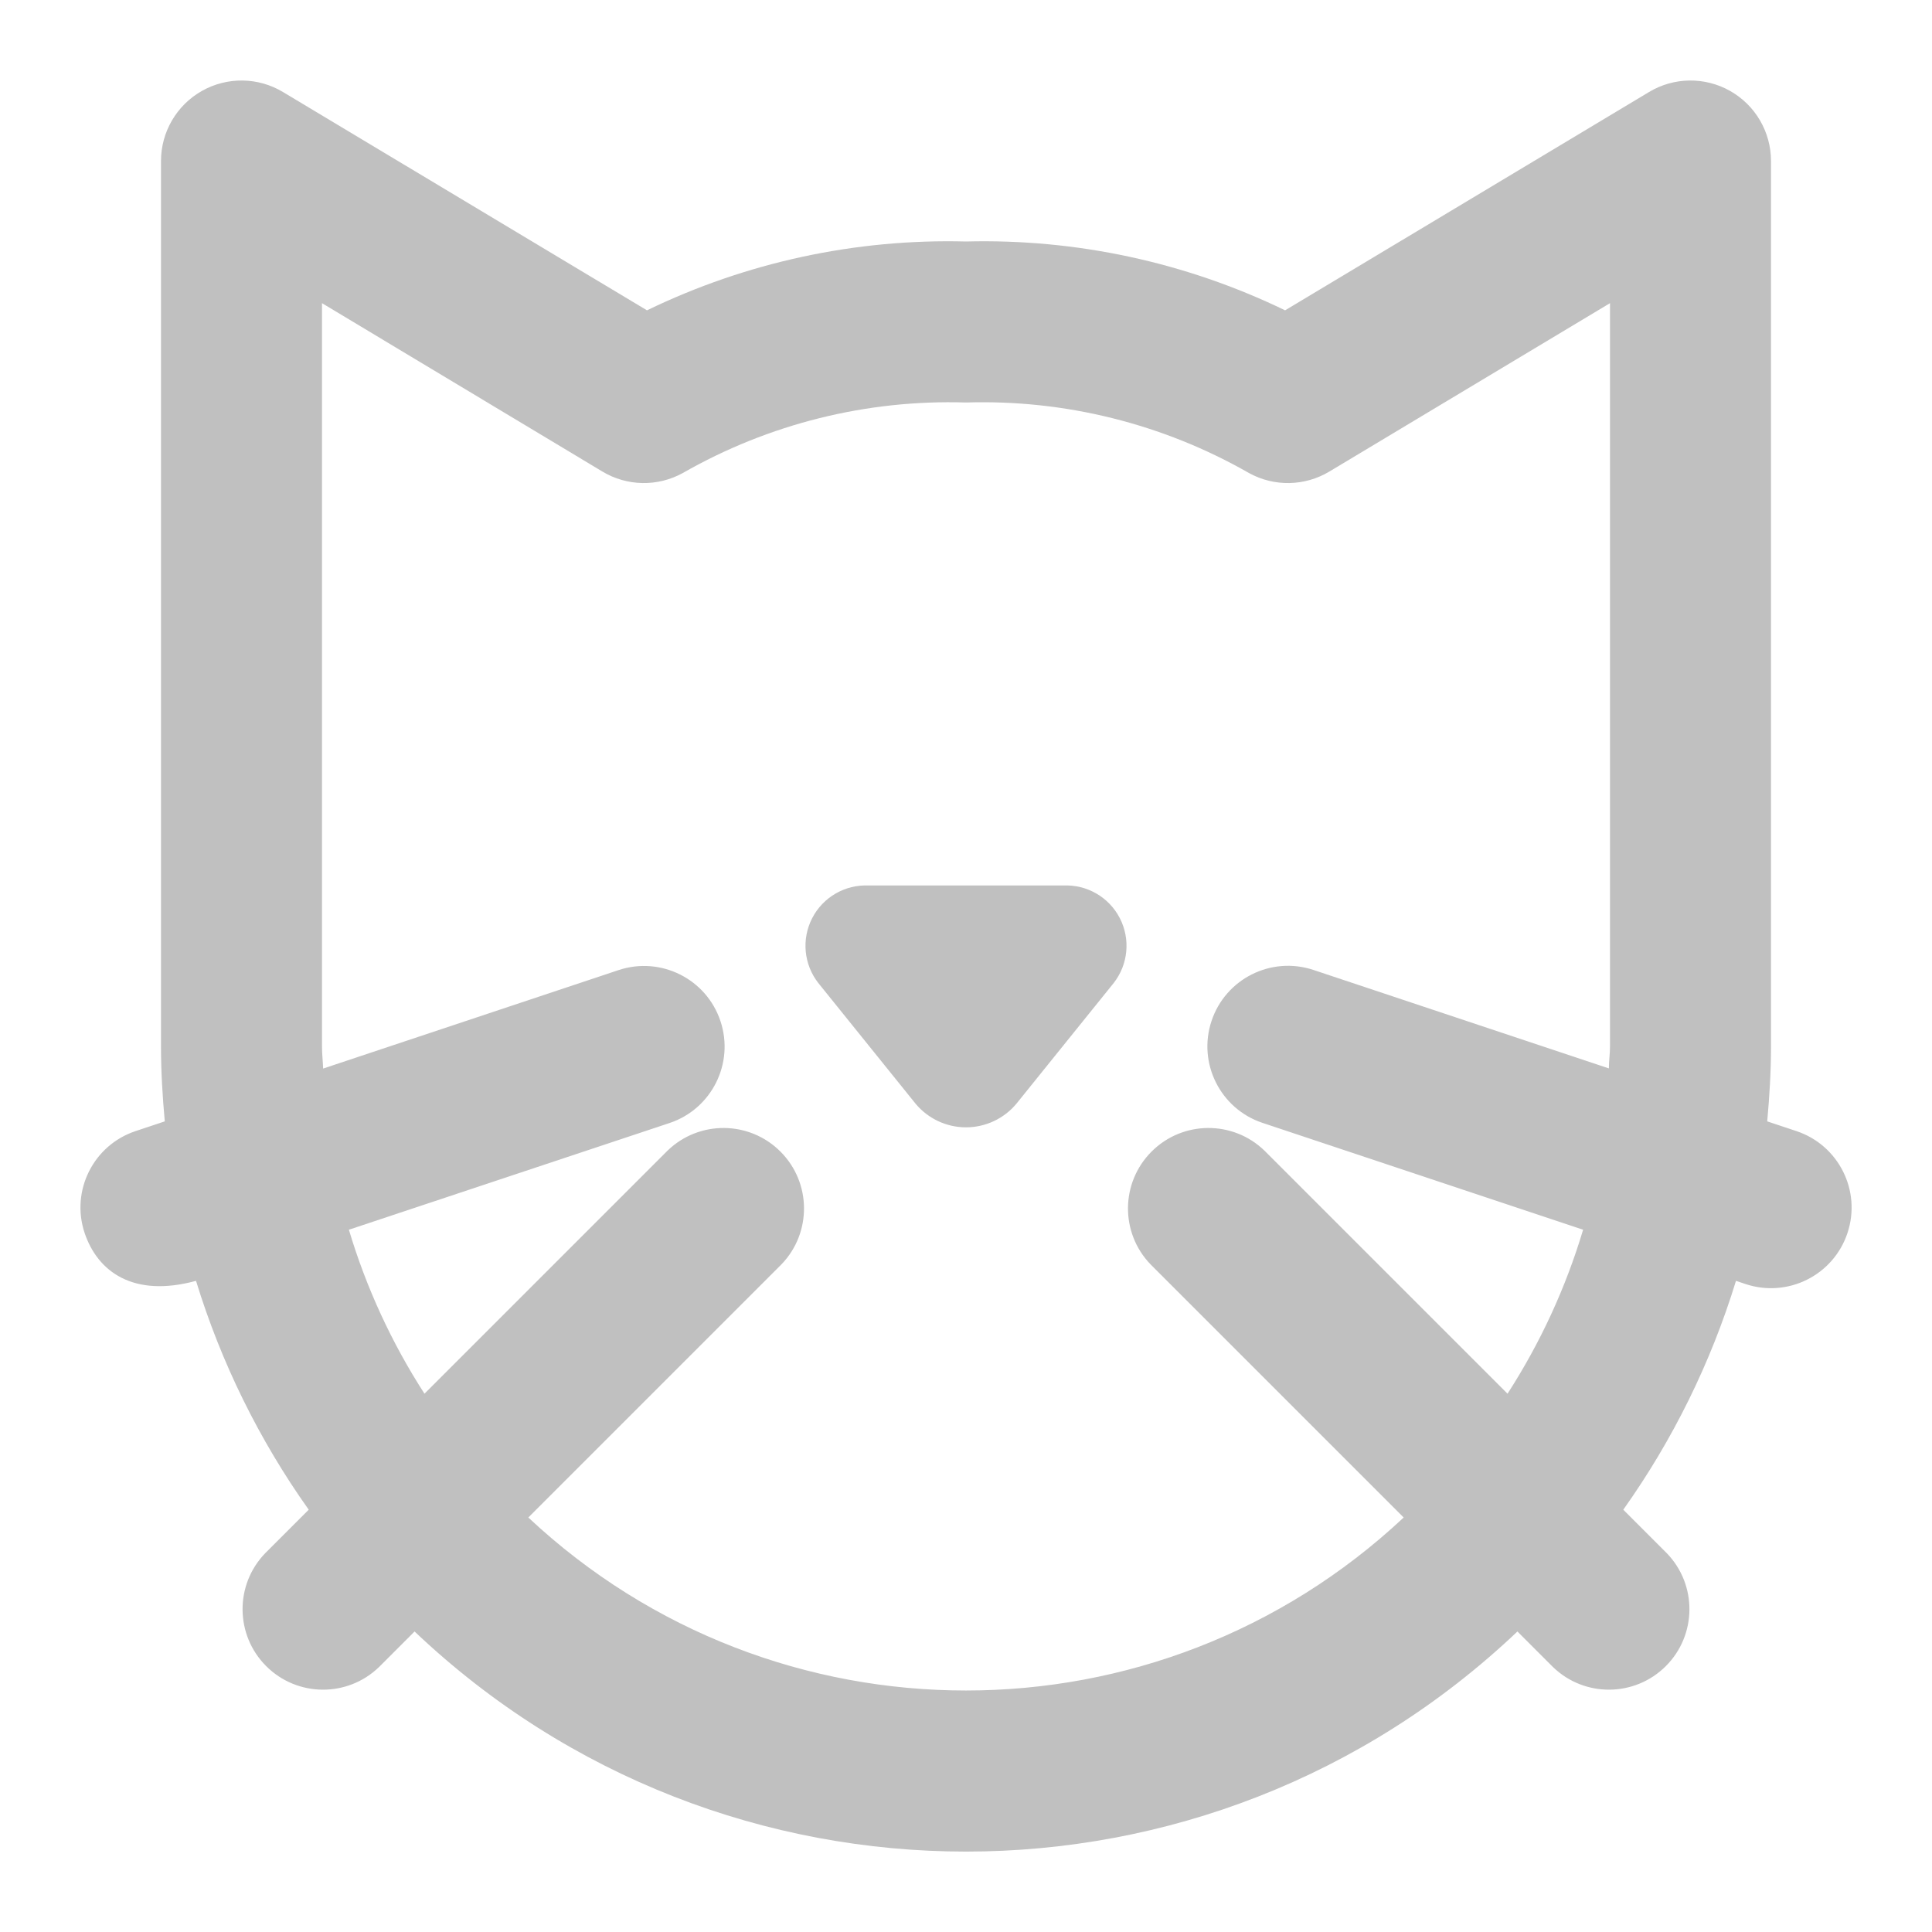
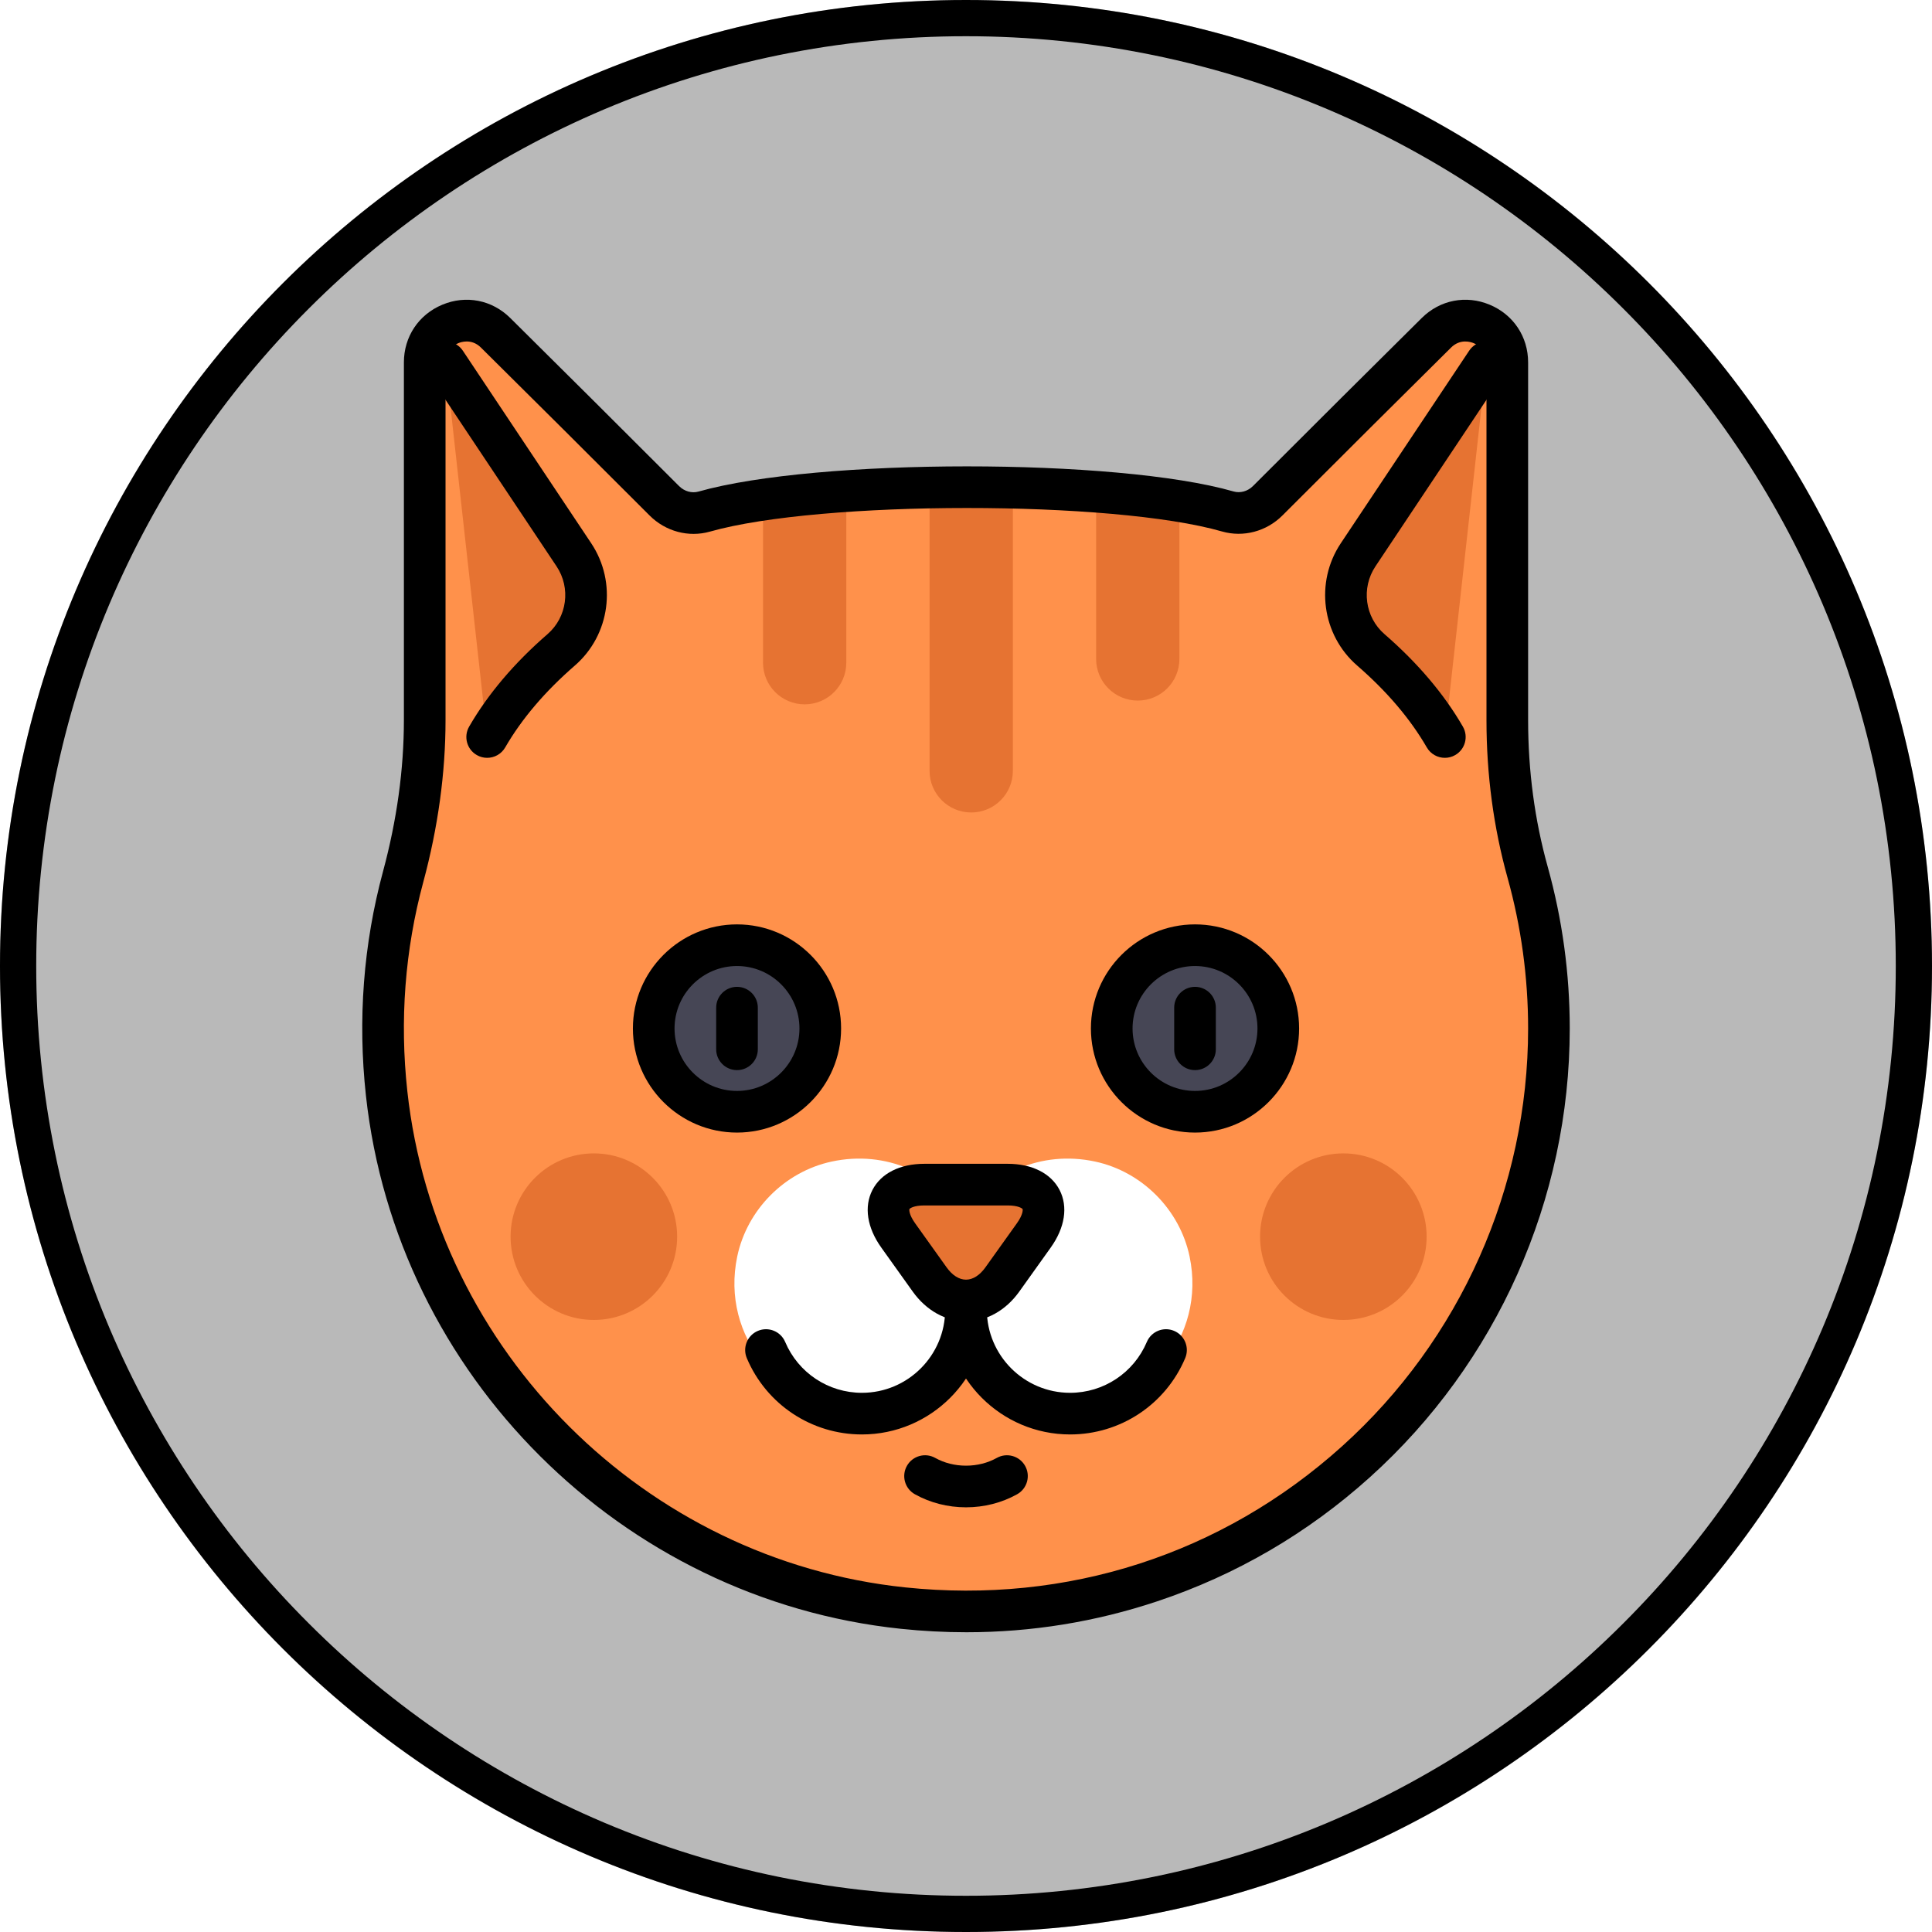
- <svg xmlns="http://www.w3.org/2000/svg" fill="#C0C0C0" width="800px" height="800px" viewBox="0 0 24 24">
-   <g id="SVGRepo_bgCarrier" stroke-width="0" />
-   <g id="SVGRepo_tracerCarrier" stroke-linecap="round" stroke-linejoin="round" />
-   <g id="SVGRepo_iconCarrier">
-     <path d="M10.165,12.211A.75.75,0,0,1,10.791,11h2.418a.75.75,0,0,1,.626,1.211l-1.209,1.5a.815.815,0,0,1-1.252,0ZM1.051,15.316a1,1,0,0,1,.633-1.265l.363-.121C2.019,13.623,2,13.314,2,13V2a1,1,0,0,1,1.515-.857L8.037,3.855A8.578,8.578,0,0,1,12,3a8.588,8.588,0,0,1,3.964.855l4.521-2.712A1,1,0,0,1,22,2V13c0,.314-.019.623-.047.93l.363.121a1,1,0,0,1-.632,1.9l-.119-.04a9.94,9.94,0,0,1-1.4,2.843l.541.541a1,1,0,0,1-1.414,1.414l-.442-.442a9.948,9.948,0,0,1-13.7,0l-.442.442a1,1,0,0,1-1.414-1.414l.541-.541a9.94,9.94,0,0,1-1.4-2.843C1.659,16.123,1.214,15.8,1.051,15.316Zm2.963-2.042,3.67-1.223a1,1,0,0,1,.632,1.9L4.334,15.276a7.964,7.964,0,0,0,.939,2.037l3.02-3.02a1,1,0,0,1,1.414,1.414L6.563,18.851a7.952,7.952,0,0,0,10.874,0l-3.144-3.144a1,1,0,0,1,1.414-1.414l3.02,3.02a7.964,7.964,0,0,0,.939-2.037l-3.982-1.327a1,1,0,0,1,.632-1.9l3.67,1.223c0-.091.014-.181.014-.274V3.766L16.515,5.857a1,1,0,0,1-1,.019A6.665,6.665,0,0,0,12,5a6.665,6.665,0,0,0-3.518.876,1,1,0,0,1-1-.019L4,3.766V13C4,13.093,4.011,13.183,4.014,13.274Z" />
+ <svg xmlns="http://www.w3.org/2000/svg" style="isolation:isolate" viewBox="0 0 800 800" width="800pt" height="800pt">
+   <defs>
+     <clipPath id="_clipPath_k95RZxHNxLPt0tMJ0v0mFnsm6pp6Uw1K">
+       <rect width="800" height="800" />
+     </clipPath>
+   </defs>
+   <g clip-path="url(#_clipPath_k95RZxHNxLPt0tMJ0v0mFnsm6pp6Uw1K)">
+     <circle vector-effect="non-scaling-stroke" cx="400" cy="400" r="400" fill="rgb(185,185,185)" />
+     <path d=" M 0 400 C 0 179.234 179.234 0 400 0 C 620.766 0 800 179.234 800 400 C 800 620.766 620.766 800 400 800 C 179.234 800 0 620.766 0 400 Z  M 15 400 C 14.99 373.95 17.61 347.96 22.83 322.43 C 27.9 297.68 35.42 273.49 45.27 250.21 C 64.65 204.48 92.68 162.92 127.82 127.82 C 162.92 92.68 204.48 64.65 250.21 45.27 C 273.49 35.42 297.68 27.9 322.44 22.83 C 347.96 17.61 373.95 14.99 400 15 C 426.05 14.99 452.04 17.61 477.56 22.83 C 502.32 27.9 526.51 35.42 549.79 45.27 C 595.52 64.65 637.08 92.68 672.18 127.82 C 707.32 162.92 735.35 204.48 754.73 250.21 C 764.58 273.49 772.1 297.68 777.17 322.44 C 782.39 347.96 785.01 373.95 785 400 C 785.01 426.05 782.39 452.04 777.17 477.56 C 772.1 502.32 764.58 526.51 754.73 549.79 C 735.35 595.52 707.32 637.08 672.18 672.18 C 637.08 707.32 595.52 735.35 549.79 754.73 C 526.51 764.58 502.32 772.1 477.56 777.17 C 452.04 782.39 426.05 785.01 400 785 C 373.95 785.01 347.96 782.39 322.44 777.17 C 297.68 772.1 273.49 764.58 250.21 754.73 C 204.48 735.35 162.92 707.32 127.82 672.18 C 92.68 637.08 64.65 595.52 45.27 549.79 C 35.42 526.51 27.9 502.32 22.83 477.56 C 17.61 452.04 14.99 426.05 15 400 Z " fill-rule="evenodd" fill="rgb(0,0,0)" />
+     <g>
+       <path d=" M 632.554 361.165 C 626.845 340.682 624.14 319.492 624.14 298.228 L 624.14 150.069 C 624.14 134.749 605.687 127.005 594.801 137.784 C 576.792 155.619 547.703 184.537 524.957 207.327 C 520.619 211.673 514.301 213.48 508.399 211.785 C 461.674 198.363 338.308 198.602 291.595 211.84 C 285.706 213.509 279.413 211.7 275.089 207.368 C 252.336 184.571 223.224 155.629 205.204 137.784 C 194.319 127.005 175.865 134.749 175.865 150.069 L 175.865 298.192 C 175.865 320.114 172.655 341.865 166.94 363.028 C 159.325 391.226 156.673 421.454 160.097 452.77 C 172.301 564.352 262.25 654.155 373.885 665.875 C 518.906 681.101 641.382 567.789 641.382 425.87 C 641.382 403.448 638.293 381.756 632.554 361.165 Z " fill="rgb(255,145,75)" />
+       <path d=" M 453.478 480.98 C 430.885 476.132 410.112 486.059 398.925 502.905 C 387.739 486.059 366.965 476.133 344.373 480.98 C 324.978 485.141 309.346 500.86 305.275 520.273 C 298.259 553.731 323.6 583.198 355.823 583.198 C 370.224 583.198 383.24 577.307 392.615 567.807 C 396.161 564.214 401.694 564.214 405.239 567.807 C 414.613 577.305 427.63 583.198 442.031 583.198 C 474.254 583.198 499.595 553.732 492.579 520.273 C 488.505 500.859 472.873 485.141 453.478 480.98 Z " fill="rgb(255,255,255)" />
+       <path d=" M 415.035 529.826 C 406.768 541.4 393.238 541.4 384.972 529.826 L 371.932 511.57 C 363.665 499.996 368.538 490.526 382.761 490.526 L 417.244 490.526 C 431.468 490.526 436.343 499.995 428.074 511.57 L 415.035 529.826 Z " fill="rgb(230,115,50)" />
+       <path d=" M 400.004 547.127 C 391.571 547.128 383.536 542.648 377.956 534.836 L 364.916 516.582 C 359.033 508.345 357.695 499.664 361.247 492.763 C 364.798 485.864 372.64 481.905 382.761 481.905 L 417.243 481.905 C 427.366 481.905 435.208 485.864 438.759 492.764 C 442.31 499.663 440.972 508.345 435.089 516.582 L 422.05 534.837 C 416.472 542.647 408.436 547.127 400.004 547.127 Z  M 382.761 499.148 C 378.293 499.148 376.706 500.406 376.579 500.652 C 376.452 500.9 376.351 502.923 378.947 506.558 L 391.987 524.813 C 394.322 528.082 397.17 529.884 400.004 529.883 C 402.837 529.883 405.684 528.082 408.02 524.814 L 408.02 524.814 L 421.059 506.558 C 423.656 502.923 423.555 500.9 423.428 500.652 C 423.301 500.406 421.712 499.148 417.244 499.148 L 382.761 499.148 L 382.761 499.148 Z " fill="rgb(0,0,0)" />
+       <g>
+         <path d=" M 201.727 305.182 C 210.42 290.135 222.227 277.89 232.365 269.097 C 243.808 259.174 246.039 242.341 237.639 229.74 L 184.485 150.009" fill="rgb(230,115,50)" />
+         <path d=" M 598.278 305.182 C 589.584 290.135 577.777 277.89 567.64 269.097 C 556.197 259.174 553.965 242.341 562.366 229.74 L 615.518 150.01" fill="rgb(230,115,50)" />
+       </g>
+       <g>
+         <circle vector-effect="non-scaling-stroke" cx="305.177" cy="425.875" r="34.483" fill="rgb(70,70,85)" />
+         <circle vector-effect="non-scaling-stroke" cx="494.835" cy="425.875" r="34.483" fill="rgb(70,70,85)" />
+       </g>
+       <g>
+         <circle vector-effect="non-scaling-stroke" cx="245.906" cy="512.077" r="34.483" fill="rgb(230,115,50)" />
+         <circle vector-effect="non-scaling-stroke" cx="556.251" cy="512.077" r="34.483" fill="rgb(230,115,50)" />
+         <path d=" M 453.882 203.888 L 453.882 272.853 C 453.882 282.374 461.601 290.094 471.123 290.094 C 480.645 290.094 488.365 282.375 488.365 272.853 L 488.365 208.199 C 476.31 206.514 465.533 204.763 453.882 203.888 Z " fill="rgb(230,115,50)" />
+         <path d=" M 402.159 201.734 C 396.306 201.734 390.582 201.914 384.918 202.18 L 384.918 319.19 C 384.918 328.711 392.636 336.432 402.159 336.432 C 411.681 336.432 419.401 328.712 419.401 319.19 L 419.401 202.178 C 413.735 201.913 408.01 201.734 402.159 201.734 Z " fill="rgb(230,115,50)" />
+         <path d=" M 315.951 207.121 L 315.951 274.411 C 315.951 283.932 323.669 291.653 333.192 291.653 C 342.713 291.653 350.434 283.933 350.434 274.411 L 350.434 203.888 C 338.512 203.888 326.592 205.638 315.951 207.121 Z " fill="rgb(230,115,50)" />
+       </g>
+       <path d=" M 201.719 313.804 C 200.256 313.804 198.773 313.431 197.414 312.646 C 193.291 310.264 191.88 304.99 194.263 300.868 C 202.055 287.384 212.973 274.503 226.718 262.584 C 234.83 255.549 236.442 243.484 230.467 234.522 L 177.313 154.792 C 174.671 150.83 175.741 145.478 179.704 142.836 C 183.665 140.195 189.018 141.265 191.659 145.228 L 244.812 224.957 C 255.591 241.125 252.668 262.902 238.013 275.611 C 225.719 286.272 216.022 297.673 209.191 309.495 C 207.595 312.259 204.697 313.804 201.719 313.804 Z " fill="rgb(0,0,0)" />
+       <path d=" M 598.286 313.804 C 595.306 313.804 592.411 312.259 590.813 309.495 C 583.981 297.672 574.285 286.272 561.992 275.611 C 547.336 262.902 544.414 241.125 555.193 224.957 L 608.345 145.229 C 610.984 141.267 616.335 140.194 620.301 142.837 C 624.263 145.479 625.333 150.83 622.692 154.793 L 569.54 234.522 C 563.564 243.484 565.176 255.549 573.289 262.584 C 587.032 274.503 597.951 287.383 605.743 300.868 C 608.125 304.991 606.714 310.264 602.59 312.646 C 601.234 313.431 599.75 313.804 598.286 313.804 Z " fill="rgb(0,0,0)" />
+       <path d=" M 356.9 593.975 C 336.066 593.975 317.36 581.575 309.242 562.385 C 307.387 558.001 309.438 552.942 313.823 551.087 C 318.207 549.233 323.267 551.282 325.123 555.669 C 330.535 568.464 343.008 576.733 356.898 576.733 C 375.912 576.733 391.38 561.264 391.38 542.251 C 391.38 537.49 395.241 533.63 400.002 533.63 C 404.763 533.63 408.623 537.49 408.623 542.251 C 408.625 570.772 385.421 593.975 356.9 593.975 Z " fill="rgb(0,0,0)" />
+       <path d=" M 443.106 593.975 C 414.585 593.975 391.38 570.772 391.38 542.25 C 391.38 537.489 395.241 533.629 400.002 533.629 C 404.763 533.629 408.623 537.489 408.623 542.25 C 408.623 561.264 424.092 576.732 443.106 576.732 C 456.998 576.732 469.47 568.464 474.881 555.668 C 476.737 551.284 481.794 549.23 486.179 551.086 C 490.564 552.941 492.616 557.999 490.761 562.384 C 482.648 581.575 463.941 593.975 443.106 593.975 Z " fill="rgb(0,0,0)" />
+       <path d=" M 400.004 624.147 C 392.482 624.147 385.162 622.277 378.835 618.739 C 374.68 616.416 373.195 611.162 375.518 607.007 C 377.842 602.85 383.094 601.364 387.251 603.69 C 391.011 605.792 395.421 606.903 400.003 606.903 C 404.586 606.903 408.996 605.792 412.756 603.69 C 416.909 601.37 422.163 602.849 424.488 607.007 C 426.812 611.161 425.327 616.415 421.171 618.739 C 414.847 622.277 407.526 624.147 400.004 624.147 Z " fill="rgb(0,0,0)" />
+       <path d=" M 305.175 468.976 C 281.407 468.976 262.071 449.639 262.071 425.871 C 262.071 402.103 281.407 382.767 305.175 382.767 C 328.943 382.767 348.279 402.103 348.279 425.871 C 348.279 449.639 328.943 468.976 305.175 468.976 Z  M 305.175 400.01 C 290.915 400.01 279.313 411.611 279.313 425.871 C 279.313 440.132 290.914 451.733 305.175 451.733 C 319.436 451.733 331.037 440.131 331.037 425.871 C 331.037 411.612 319.436 400.01 305.175 400.01 Z " fill="rgb(0,0,0)" />
+       <path d=" M 305.175 443.113 C 300.414 443.113 296.554 439.253 296.554 434.492 L 296.554 417.251 C 296.554 412.49 300.414 408.63 305.175 408.63 C 309.936 408.63 313.796 412.49 313.796 417.251 L 313.796 434.492 C 313.796 439.253 309.937 443.113 305.175 443.113 Z " fill="rgb(0,0,0)" />
+       <path d=" M 494.83 468.976 C 471.062 468.976 451.725 449.639 451.725 425.871 C 451.725 402.103 471.062 382.767 494.83 382.767 C 518.597 382.767 537.934 402.103 537.934 425.871 C 537.934 449.639 518.597 468.976 494.83 468.976 Z  M 494.83 400.01 C 480.57 400.01 468.968 411.611 468.968 425.871 C 468.968 440.132 480.57 451.733 494.83 451.733 C 509.089 451.733 520.691 440.131 520.691 425.871 C 520.691 411.612 509.09 400.01 494.83 400.01 Z " fill="rgb(0,0,0)" />
+       <path d=" M 494.83 443.113 C 490.068 443.113 486.208 439.253 486.208 434.492 L 486.208 417.251 C 486.208 412.49 490.068 408.63 494.83 408.63 C 499.591 408.63 503.451 412.49 503.451 417.251 L 503.451 434.492 C 503.451 439.253 499.591 443.113 494.83 443.113 Z " fill="rgb(0,0,0)" />
+       <path d=" M 640.858 358.851 L 640.858 358.851 C 635.485 339.571 632.762 319.176 632.762 298.229 L 632.762 150.069 C 632.762 139.425 626.662 130.266 616.844 126.172 C 607.051 122.087 596.28 124.188 588.736 131.66 C 570.056 150.159 541.206 178.848 518.856 201.238 C 516.664 203.435 513.568 204.301 510.782 203.501 C 462.491 189.629 338.267 189.655 289.246 203.547 C 286.461 204.336 283.376 203.467 281.193 201.278 C 258.767 178.811 229.916 150.123 211.272 131.661 C 203.726 124.191 192.955 122.089 183.161 126.173 C 173.343 130.266 167.244 139.424 167.244 150.069 L 167.244 298.192 C 167.244 318.525 164.341 339.583 158.617 360.782 C 150.469 390.953 148.084 422.218 151.527 453.706 C 164.189 569.469 257.326 662.305 372.984 674.449 C 382.088 675.405 391.148 675.881 400.153 675.881 C 427.162 675.881 453.664 671.589 479.235 663.052 C 511.906 652.143 541.514 634.866 567.238 611.7 C 619.834 564.336 650 496.604 650 425.87 C 650.002 403.169 646.925 380.622 640.858 358.851 Z  M 555.701 598.888 C 506.057 643.592 441.803 664.339 374.784 657.301 C 267.138 646.001 180.453 559.589 168.666 451.833 C 165.456 422.489 167.676 393.366 175.262 365.276 C 181.383 342.613 184.485 320.043 184.485 298.193 L 184.485 150.069 C 184.485 144.717 188.553 142.605 189.799 142.085 C 190.386 141.84 191.665 141.399 193.251 141.399 C 195.013 141.399 197.153 141.944 199.138 143.911 C 217.766 162.357 246.587 191.014 268.987 213.457 C 275.586 220.069 285.149 222.627 293.945 220.135 C 339.887 207.116 460.791 207.08 506.019 220.071 C 514.839 222.605 524.433 220.056 531.057 213.417 C 553.382 191.05 582.205 162.391 600.866 143.912 C 604.638 140.177 608.968 141.57 610.205 142.086 C 611.452 142.606 615.519 144.719 615.519 150.071 L 615.519 298.23 C 615.519 320.74 618.457 342.695 624.249 363.482 C 629.897 383.744 632.76 404.735 632.76 425.872 C 632.761 491.726 604.674 554.788 555.701 598.888 Z " fill="rgb(0,0,0)" />
+     </g>
  </g>
</svg>
